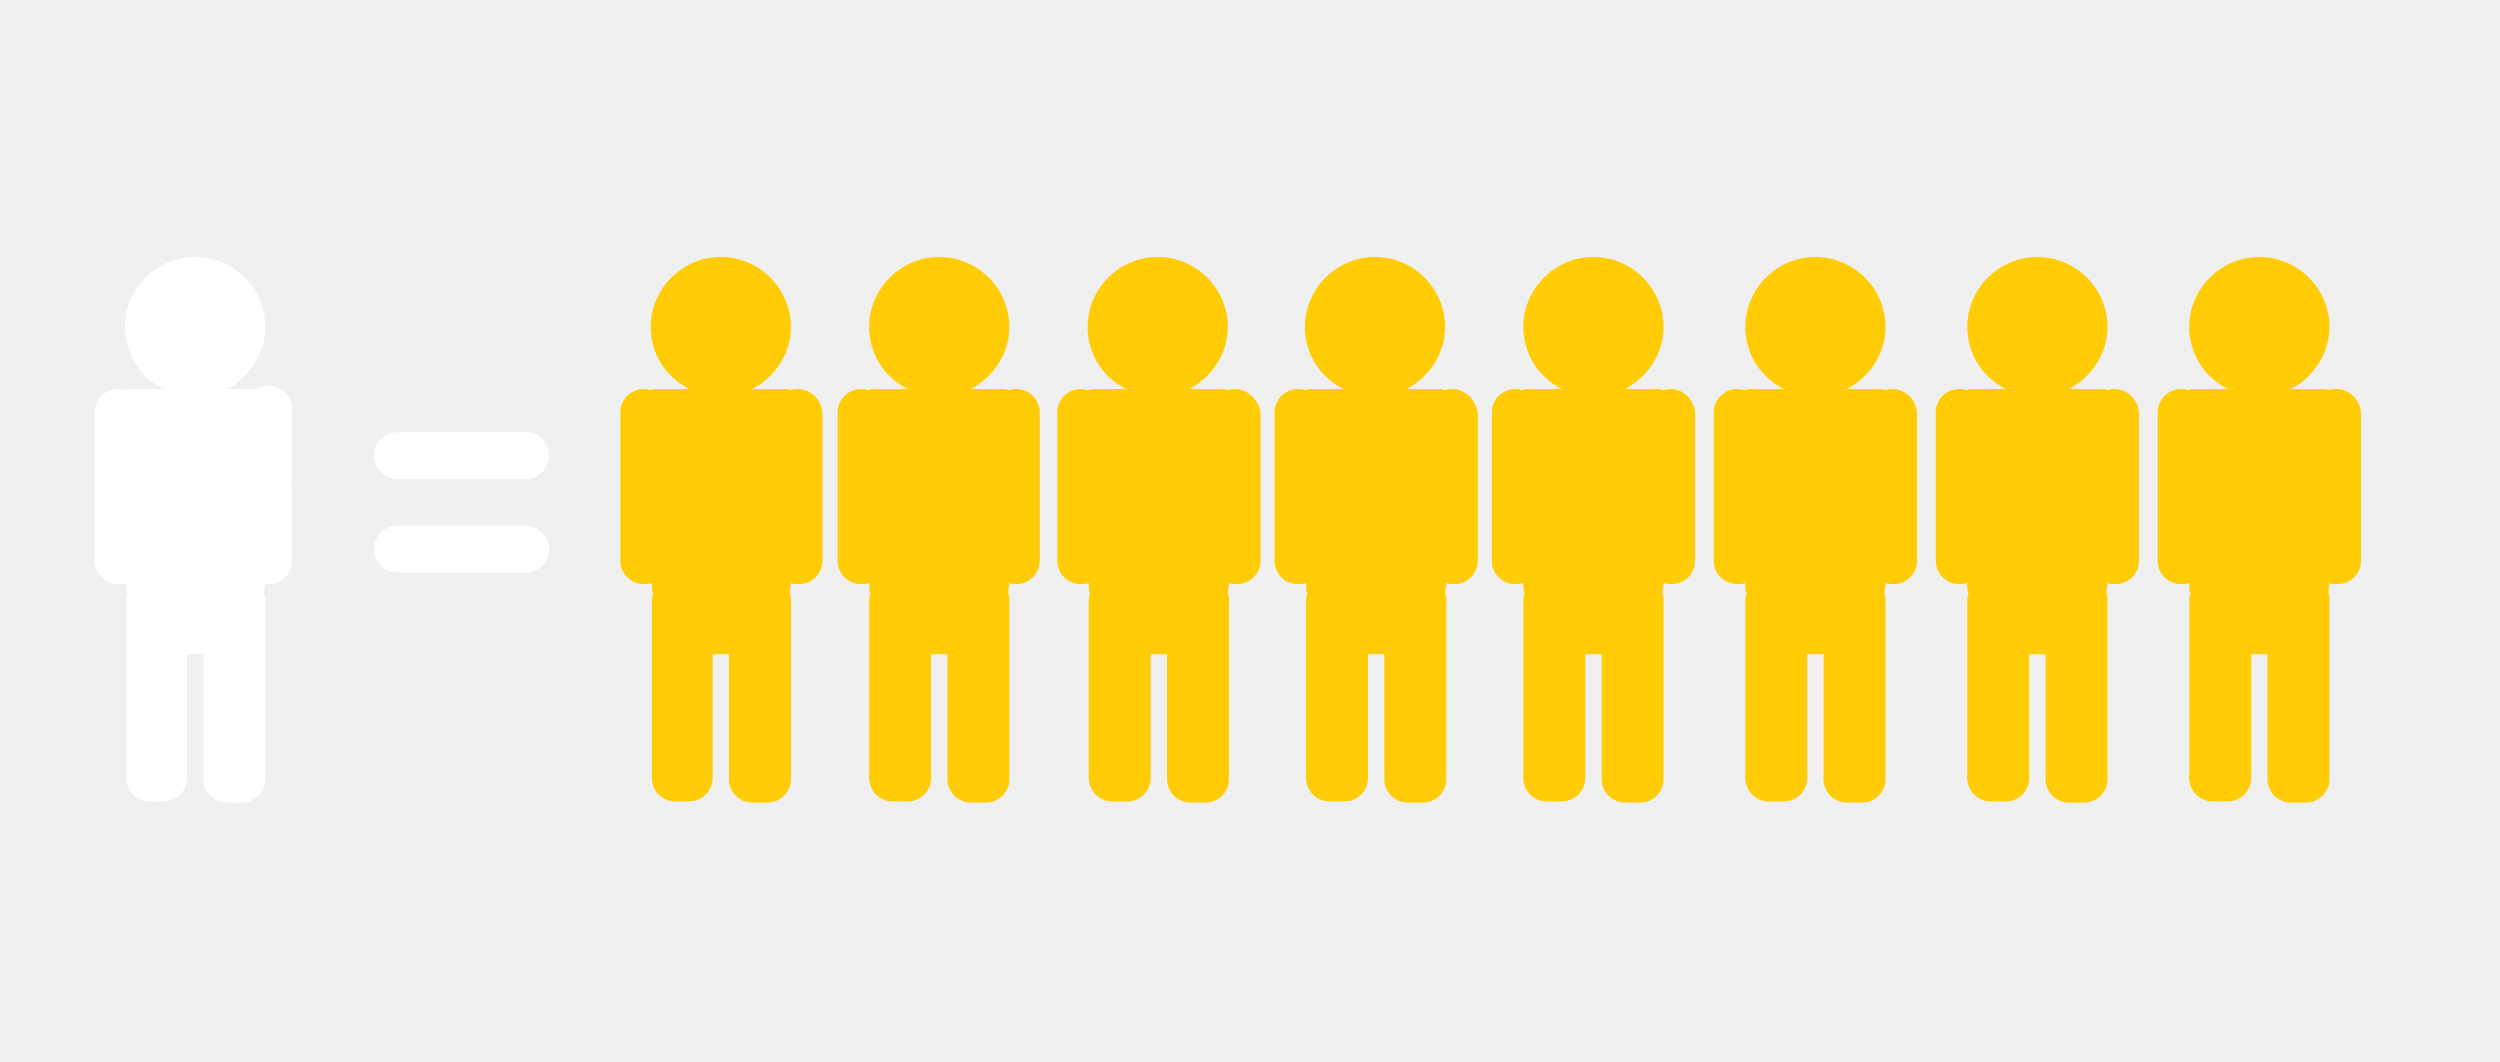
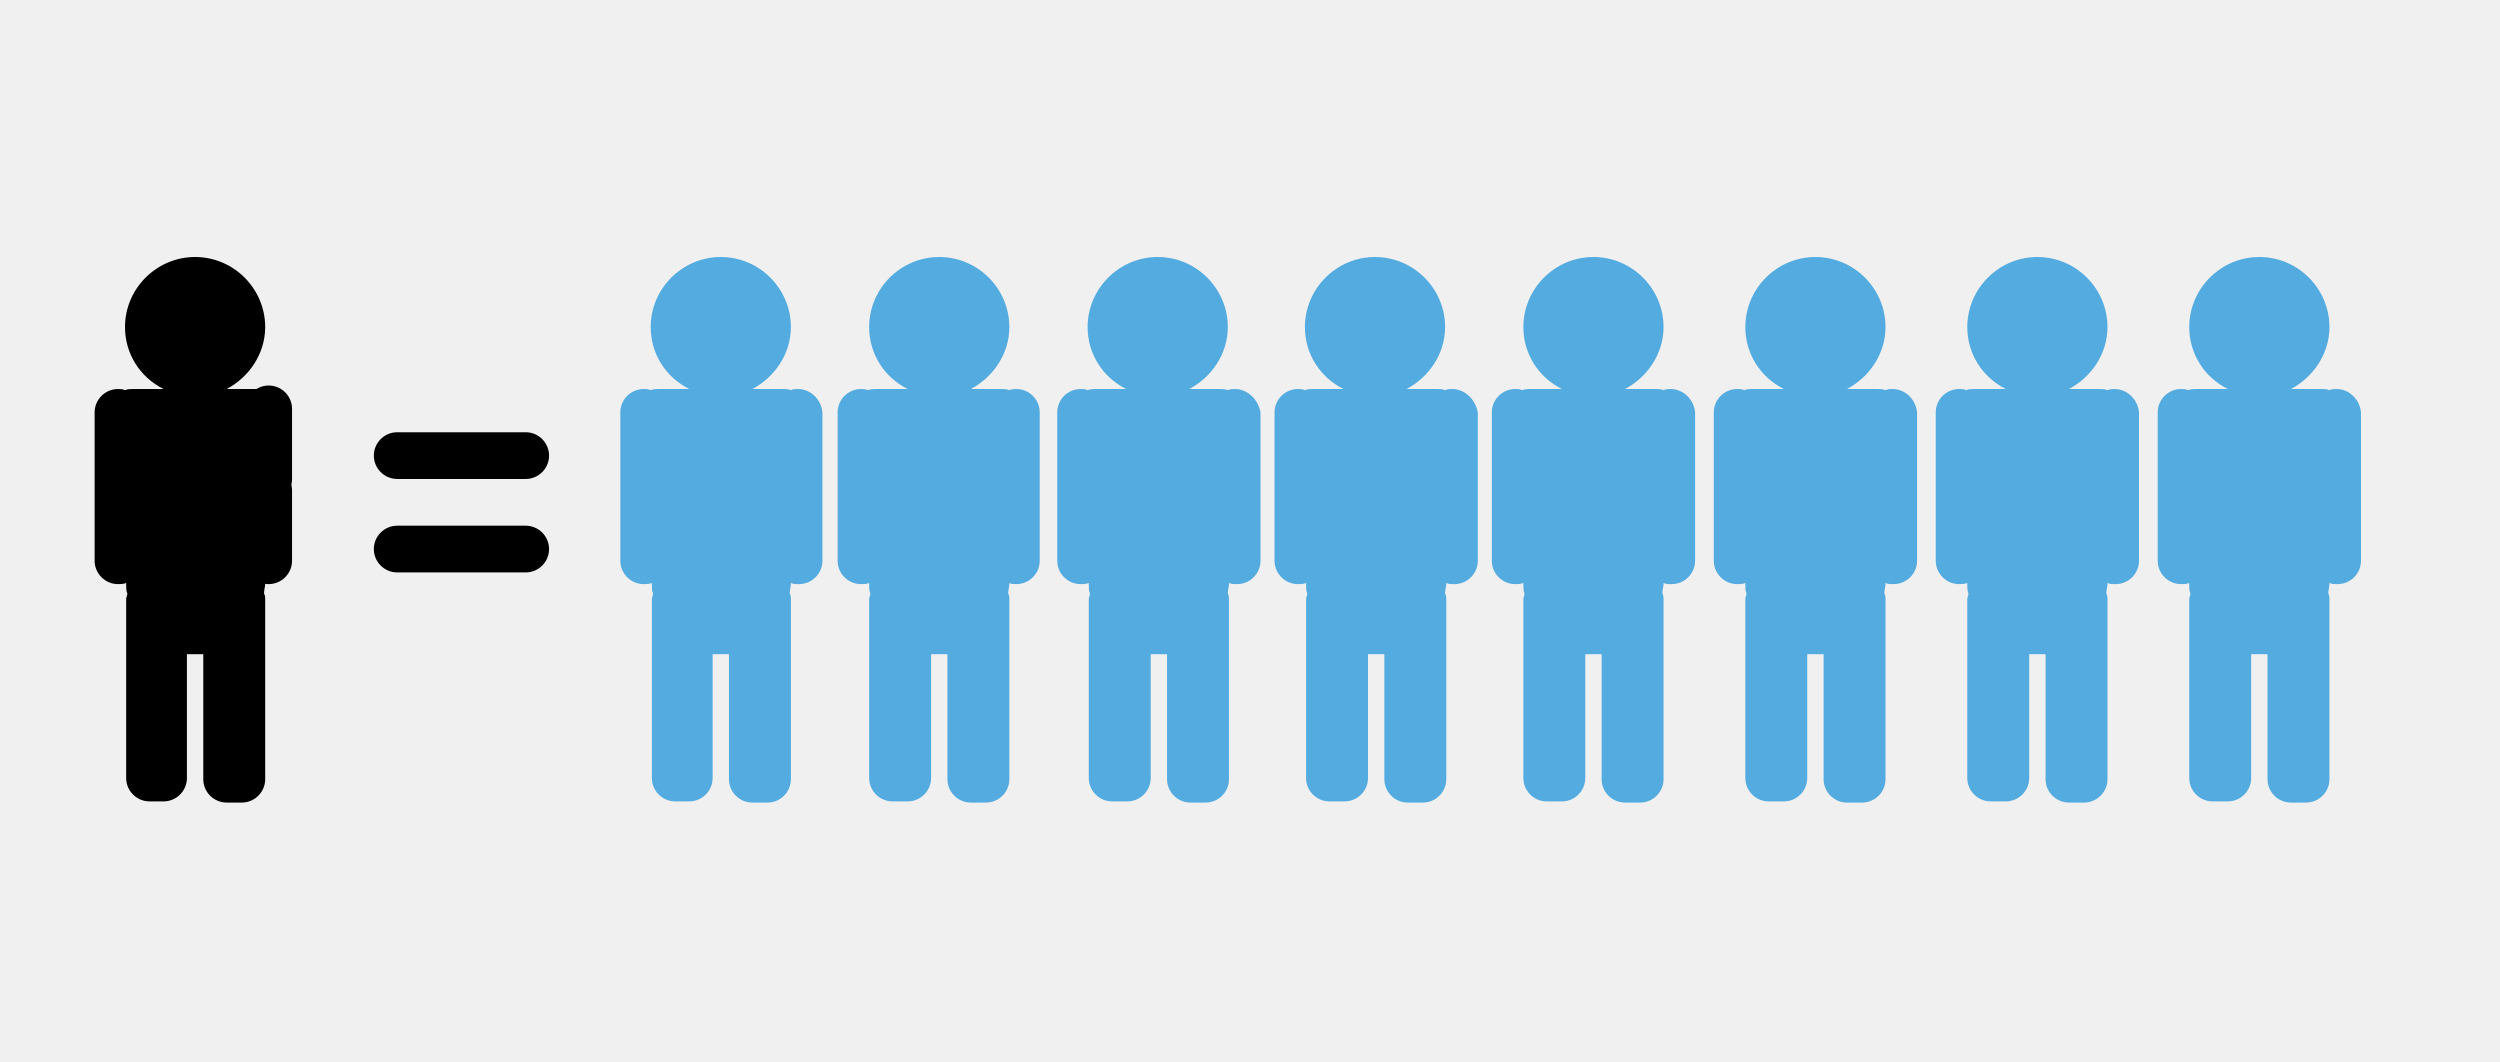
<svg xmlns="http://www.w3.org/2000/svg" version="1.1" id="Layer_2" x="0px" y="0px" viewBox="0 0 214 90.9" style="enable-background:new 0 0 214 90.9;" xml:space="preserve">
  <style type="text/css">
- 	.st0{fill:#FFCC05;}
- 	.st1{fill:#FFFFFF;}
+ 	.st0{fill:#53ABE0;}
</style>
  <path class="st0" d="M68.3,33.3c-0.2,0-0.4,0-0.6,0.1c-0.2-0.1-0.5-0.1-0.7-0.1h-2.6c1.9-1,3.3-3,3.3-5.3c0-3.3-2.7-6-6-6  c-3.3,0-6,2.7-6,6c0,2.3,1.3,4.3,3.3,5.3h-2.6c-0.2,0-0.5,0-0.7,0.1c-0.2-0.1-0.4-0.1-0.6-0.1c-1.1,0-2,0.9-2,2V48c0,1.1,0.9,2,2,2  c0.2,0,0.5,0,0.7-0.1V50c0,0.3,0,0.6,0.1,0.8c0,0.2-0.1,0.3-0.1,0.5v15.3c0,1.1,0.9,2,2,2H59c1.1,0,2-0.9,2-2V56c0.2,0,0.4,0,0.7,0  c0.2,0,0.4,0,0.7,0v10.7c0,1.1,0.9,2,2,2h1.3c1.1,0,2-0.9,2-2V51.3c0-0.2,0-0.3-0.1-0.5c0-0.3,0.1-0.6,0.1-0.8v-0.1  c0.2,0.1,0.4,0.1,0.7,0.1c1.1,0,2-0.9,2-2V35.3C70.3,34.2,69.4,33.3,68.3,33.3z" />
-   <path class="st0" d="M87,33.3c-0.2,0-0.4,0-0.6,0.1c-0.2-0.1-0.5-0.1-0.7-0.1h-2.6c1.9-1,3.3-3,3.3-5.3c0-3.3-2.7-6-6-6  c-3.3,0-6,2.7-6,6c0,2.3,1.3,4.3,3.3,5.3H75c-0.2,0-0.5,0-0.7,0.1c-0.2-0.1-0.4-0.1-0.6-0.1c-1.1,0-2,0.9-2,2V48c0,1.1,0.9,2,2,2  c0.2,0,0.5,0,0.7-0.1V50c0,0.3,0,0.6,0.1,0.8c0,0.2-0.1,0.3-0.1,0.5v15.3c0,1.1,0.9,2,2,2h1.3c1.1,0,2-0.9,2-2V56c0.2,0,0.4,0,0.7,0  c0.2,0,0.4,0,0.7,0v10.7c0,1.1,0.9,2,2,2h1.3c1.1,0,2-0.9,2-2V51.3c0-0.2,0-0.3-0.1-0.5c0-0.3,0.1-0.6,0.1-0.8v-0.1  C86.5,50,86.8,50,87,50c1.1,0,2-0.9,2-2V35.3C89,34.2,88.1,33.3,87,33.3z" />
-   <path class="st0" d="M105.7,33.3c-0.2,0-0.4,0-0.6,0.1c-0.2-0.1-0.5-0.1-0.7-0.1h-2.6c1.9-1,3.3-3,3.3-5.3c0-3.3-2.7-6-6-6  c-3.3,0-6,2.7-6,6c0,2.3,1.3,4.3,3.3,5.3h-2.6c-0.2,0-0.5,0-0.7,0.1c-0.2-0.1-0.4-0.1-0.6-0.1c-1.1,0-2,0.9-2,2V48c0,1.1,0.9,2,2,2  c0.2,0,0.5,0,0.7-0.1V50c0,0.3,0,0.6,0.1,0.8c0,0.2-0.1,0.3-0.1,0.5v15.3c0,1.1,0.9,2,2,2h1.3c1.1,0,2-0.9,2-2V56c0.2,0,0.4,0,0.7,0  s0.4,0,0.7,0v10.7c0,1.1,0.9,2,2,2h1.3c1.1,0,2-0.9,2-2V51.3c0-0.2,0-0.3-0.1-0.5c0-0.3,0.1-0.6,0.1-0.8v-0.1  c0.2,0.1,0.4,0.1,0.7,0.1c1.1,0,2-0.9,2-2V35.3C107.7,34.2,106.8,33.3,105.7,33.3z" />
-   <path class="st0" d="M124.3,33.3c-0.2,0-0.4,0-0.6,0.1c-0.2-0.1-0.5-0.1-0.7-0.1h-2.6c1.9-1,3.3-3,3.3-5.3c0-3.3-2.7-6-6-6  c-3.3,0-6,2.7-6,6c0,2.3,1.3,4.3,3.3,5.3h-2.6c-0.2,0-0.5,0-0.7,0.1c-0.2-0.1-0.4-0.1-0.6-0.1c-1.1,0-2,0.9-2,2V48c0,1.1,0.9,2,2,2  c0.2,0,0.5,0,0.7-0.1V50c0,0.3,0,0.6,0.1,0.8c0,0.2-0.1,0.3-0.1,0.5v15.3c0,1.1,0.9,2,2,2h1.3c1.1,0,2-0.9,2-2V56c0.2,0,0.4,0,0.7,0  c0.2,0,0.4,0,0.7,0v10.7c0,1.1,0.9,2,2,2h1.3c1.1,0,2-0.9,2-2V51.3c0-0.2,0-0.3-0.1-0.5c0-0.3,0.1-0.6,0.1-0.8v-0.1  c0.2,0.1,0.4,0.1,0.7,0.1c1.1,0,2-0.9,2-2V35.3C126.3,34.2,125.4,33.3,124.3,33.3z" />
-   <path class="st0" d="M143,33.3c-0.2,0-0.4,0-0.6,0.1c-0.2-0.1-0.5-0.1-0.7-0.1h-2.6c1.9-1,3.3-3,3.3-5.3c0-3.3-2.7-6-6-6  c-3.3,0-6,2.7-6,6c0,2.3,1.3,4.3,3.3,5.3H131c-0.2,0-0.5,0-0.7,0.1c-0.2-0.1-0.4-0.1-0.6-0.1c-1.1,0-2,0.9-2,2V48c0,1.1,0.9,2,2,2  c0.2,0,0.5,0,0.7-0.1V50c0,0.3,0,0.6,0.1,0.8c0,0.2-0.1,0.3-0.1,0.5v15.3c0,1.1,0.9,2,2,2h1.3c1.1,0,2-0.9,2-2V56c0.2,0,0.4,0,0.7,0  c0.2,0,0.4,0,0.7,0v10.7c0,1.1,0.9,2,2,2h1.3c1.1,0,2-0.9,2-2V51.3c0-0.2,0-0.3-0.1-0.5c0-0.3,0.1-0.6,0.1-0.8v-0.1  c0.2,0.1,0.4,0.1,0.7,0.1c1.1,0,2-0.9,2-2V35.3C145,34.2,144.1,33.3,143,33.3z" />
-   <path class="st0" d="M162,33.3c-0.2,0-0.4,0-0.6,0.1c-0.2-0.1-0.5-0.1-0.7-0.1h-2.6c1.9-1,3.3-3,3.3-5.3c0-3.3-2.7-6-6-6  c-3.3,0-6,2.7-6,6c0,2.3,1.3,4.3,3.3,5.3H150c-0.2,0-0.5,0-0.7,0.1c-0.2-0.1-0.4-0.1-0.6-0.1c-1.1,0-2,0.9-2,2V48c0,1.1,0.9,2,2,2  c0.2,0,0.5,0,0.7-0.1V50c0,0.3,0,0.6,0.1,0.8c0,0.2-0.1,0.3-0.1,0.5v15.3c0,1.1,0.9,2,2,2h1.3c1.1,0,2-0.9,2-2V56c0.2,0,0.4,0,0.7,0  c0.2,0,0.4,0,0.7,0v10.7c0,1.1,0.9,2,2,2h1.3c1.1,0,2-0.9,2-2V51.3c0-0.2,0-0.3-0.1-0.5c0-0.3,0.1-0.6,0.1-0.8v-0.1  c0.2,0.1,0.4,0.1,0.7,0.1c1.1,0,2-0.9,2-2V35.3C164,34.2,163.1,33.3,162,33.3z" />
-   <path class="st0" d="M181,33.3c-0.2,0-0.4,0-0.6,0.1c-0.2-0.1-0.5-0.1-0.7-0.1h-2.6c1.9-1,3.3-3,3.3-5.3c0-3.3-2.7-6-6-6  c-3.3,0-6,2.7-6,6c0,2.3,1.3,4.3,3.3,5.3H169c-0.2,0-0.5,0-0.7,0.1c-0.2-0.1-0.4-0.1-0.6-0.1c-1.1,0-2,0.9-2,2V48c0,1.1,0.9,2,2,2  c0.2,0,0.5,0,0.7-0.1V50c0,0.3,0,0.6,0.1,0.8c0,0.2-0.1,0.3-0.1,0.5v15.3c0,1.1,0.9,2,2,2h1.3c1.1,0,2-0.9,2-2V56c0.2,0,0.4,0,0.7,0  c0.2,0,0.4,0,0.7,0v10.7c0,1.1,0.9,2,2,2h1.3c1.1,0,2-0.9,2-2V51.3c0-0.2,0-0.3-0.1-0.5c0-0.3,0.1-0.6,0.1-0.8v-0.1  c0.2,0.1,0.4,0.1,0.7,0.1c1.1,0,2-0.9,2-2V35.3C183,34.2,182.1,33.3,181,33.3z" />
-   <path class="st0" d="M200,33.3c-0.2,0-0.4,0-0.6,0.1c-0.2-0.1-0.5-0.1-0.7-0.1h-2.6c1.9-1,3.3-3,3.3-5.3c0-3.3-2.7-6-6-6  c-3.3,0-6,2.7-6,6c0,2.3,1.3,4.3,3.3,5.3H188c-0.2,0-0.5,0-0.7,0.1c-0.2-0.1-0.4-0.1-0.6-0.1c-1.1,0-2,0.9-2,2V48c0,1.1,0.9,2,2,2  c0.2,0,0.5,0,0.7-0.1V50c0,0.3,0,0.6,0.1,0.8c0,0.2-0.1,0.3-0.1,0.5v15.3c0,1.1,0.9,2,2,2h1.3c1.1,0,2-0.9,2-2V56c0.2,0,0.4,0,0.7,0  c0.2,0,0.4,0,0.7,0v10.7c0,1.1,0.9,2,2,2h1.3c1.1,0,2-0.9,2-2V51.3c0-0.2,0-0.3-0.1-0.5c0-0.3,0.1-0.6,0.1-0.8v-0.1  c0.2,0.1,0.4,0.1,0.7,0.1c1.1,0,2-0.9,2-2V35.3C202,34.2,201.1,33.3,200,33.3z" />
-   <path class="st1" d="M45,41H34c-1.1,0-2-0.9-2-2v0c0-1.1,0.9-2,2-2h11c1.1,0,2,0.9,2,2v0C47,40.1,46.1,41,45,41z" />
-   <path class="st1" d="M45,49H34c-1.1,0-2-0.9-2-2v0c0-1.1,0.9-2,2-2h11c1.1,0,2,0.9,2,2v0C47,48.1,46.1,49,45,49z" />
-   <path id="armtop" class="st1" d="M23,33L23,33c-1.1,0-2,0.9-2,2v6c0,1.1,0.9,2,2,2h0c1.1,0,2-0.9,2-2v-6C25,33.9,24.1,33,23,33z" />
-   <path id="armbottom" class="st1" d="M23,40L23,40c-1.1,0-2,0.9-2,2v6c0,1.1,0.9,2,2,2h0c1.1,0,2-0.9,2-2v-6C25,40.9,24.1,40,23,40z" />
-   <path class="st1" d="M23,34.5c0-0.4,0.1-0.8,0.3-1.2c-0.2,0-0.4,0-0.6,0.1c-0.2-0.1-0.5-0.1-0.7-0.1h-2.6c1.9-1,3.3-3,3.3-5.3  c0-3.3-2.7-6-6-6c-3.3,0-6,2.7-6,6c0,2.3,1.3,4.3,3.3,5.3h-2.6c-0.2,0-0.5,0-0.7,0.1c-0.2-0.1-0.4-0.1-0.6-0.1c-1.1,0-2,0.9-2,2V48  c0,1.1,0.9,2,2,2c0.2,0,0.5,0,0.7-0.1V50c0,0.3,0,0.6,0.1,0.8c0,0.2-0.1,0.3-0.1,0.5v15.3c0,1.1,0.9,2,2,2H14c1.1,0,2-0.9,2-2V56  c0.2,0,0.4,0,0.7,0s0.4,0,0.7,0v10.7c0,1.1,0.9,2,2,2h1.3c1.1,0,2-0.9,2-2V51.3c0-0.2,0-0.3-0.1-0.5c0-0.3,0.1-0.6,0.1-0.8v-0.1  c0.1,0,0.2,0.1,0.3,0.1V34.5z" />
+   <path class="st0" d="M87,33.3c-0.2,0-0.4,0-0.6,0.1c-0.2-0.1-0.5-0.1-0.7-0.1h-2.6c1.9-1,3.3-3,3.3-5.3c0-3.3-2.7-6-6-6s-6,2.7-6,6  c0,2.3,1.3,4.3,3.3,5.3H75c-0.2,0-0.5,0-0.7,0.1c-0.2-0.1-0.4-0.1-0.6-0.1c-1.1,0-2,0.9-2,2V48c0,1.1,0.9,2,2,2c0.2,0,0.5,0,0.7-0.1  V50c0,0.3,0,0.6,0.1,0.8c0,0.2-0.1,0.3-0.1,0.5v15.3c0,1.1,0.9,2,2,2h1.3c1.1,0,2-0.9,2-2V56c0.2,0,0.4,0,0.7,0c0.2,0,0.4,0,0.7,0  v10.7c0,1.1,0.9,2,2,2h1.3c1.1,0,2-0.9,2-2V51.3c0-0.2,0-0.3-0.1-0.5c0-0.3,0.1-0.6,0.1-0.8v-0.1C86.5,50,86.8,50,87,50  c1.1,0,2-0.9,2-2V35.3C89,34.2,88.1,33.3,87,33.3z" />
+   <path class="st0" d="M105.7,33.3c-0.2,0-0.4,0-0.6,0.1c-0.2-0.1-0.5-0.1-0.7-0.1h-2.6c1.9-1,3.3-3,3.3-5.3c0-3.3-2.7-6-6-6  s-6,2.7-6,6c0,2.3,1.3,4.3,3.3,5.3h-2.6c-0.2,0-0.5,0-0.7,0.1c-0.2-0.1-0.4-0.1-0.6-0.1c-1.1,0-2,0.9-2,2V48c0,1.1,0.9,2,2,2  c0.2,0,0.5,0,0.7-0.1V50c0,0.3,0,0.6,0.1,0.8c0,0.2-0.1,0.3-0.1,0.5v15.3c0,1.1,0.9,2,2,2h1.3c1.1,0,2-0.9,2-2V56c0.2,0,0.4,0,0.7,0  s0.4,0,0.7,0v10.7c0,1.1,0.9,2,2,2h1.3c1.1,0,2-0.9,2-2V51.3c0-0.2,0-0.3-0.1-0.5c0-0.3,0.1-0.6,0.1-0.8v-0.1  c0.2,0.1,0.4,0.1,0.7,0.1c1.1,0,2-0.9,2-2V35.3C107.7,34.2,106.8,33.3,105.7,33.3z" />
+   <path class="st0" d="M124.3,33.3c-0.2,0-0.4,0-0.6,0.1c-0.2-0.1-0.5-0.1-0.7-0.1h-2.6c1.9-1,3.3-3,3.3-5.3c0-3.3-2.7-6-6-6  s-6,2.7-6,6c0,2.3,1.3,4.3,3.3,5.3h-2.6c-0.2,0-0.5,0-0.7,0.1c-0.2-0.1-0.4-0.1-0.6-0.1c-1.1,0-2,0.9-2,2V48c0,1.1,0.9,2,2,2  c0.2,0,0.5,0,0.7-0.1V50c0,0.3,0,0.6,0.1,0.8c0,0.2-0.1,0.3-0.1,0.5v15.3c0,1.1,0.9,2,2,2h1.3c1.1,0,2-0.9,2-2V56c0.2,0,0.4,0,0.7,0  c0.2,0,0.4,0,0.7,0v10.7c0,1.1,0.9,2,2,2h1.3c1.1,0,2-0.9,2-2V51.3c0-0.2,0-0.3-0.1-0.5c0-0.3,0.1-0.6,0.1-0.8v-0.1  c0.2,0.1,0.4,0.1,0.7,0.1c1.1,0,2-0.9,2-2V35.3C126.3,34.2,125.4,33.3,124.3,33.3z" />
+   <path class="st0" d="M143,33.3c-0.2,0-0.4,0-0.6,0.1c-0.2-0.1-0.5-0.1-0.7-0.1h-2.6c1.9-1,3.3-3,3.3-5.3c0-3.3-2.7-6-6-6s-6,2.7-6,6  c0,2.3,1.3,4.3,3.3,5.3H131c-0.2,0-0.5,0-0.7,0.1c-0.2-0.1-0.4-0.1-0.6-0.1c-1.1,0-2,0.9-2,2V48c0,1.1,0.9,2,2,2  c0.2,0,0.5,0,0.7-0.1V50c0,0.3,0,0.6,0.1,0.8c0,0.2-0.1,0.3-0.1,0.5v15.3c0,1.1,0.9,2,2,2h1.3c1.1,0,2-0.9,2-2V56c0.2,0,0.4,0,0.7,0  c0.2,0,0.4,0,0.7,0v10.7c0,1.1,0.9,2,2,2h1.3c1.1,0,2-0.9,2-2V51.3c0-0.2,0-0.3-0.1-0.5c0-0.3,0.1-0.6,0.1-0.8v-0.1  c0.2,0.1,0.4,0.1,0.7,0.1c1.1,0,2-0.9,2-2V35.3C145,34.2,144.1,33.3,143,33.3z" />
+   <path class="st0" d="M162,33.3c-0.2,0-0.4,0-0.6,0.1c-0.2-0.1-0.5-0.1-0.7-0.1h-2.6c1.9-1,3.3-3,3.3-5.3c0-3.3-2.7-6-6-6s-6,2.7-6,6  c0,2.3,1.3,4.3,3.3,5.3H150c-0.2,0-0.5,0-0.7,0.1c-0.2-0.1-0.4-0.1-0.6-0.1c-1.1,0-2,0.9-2,2V48c0,1.1,0.9,2,2,2  c0.2,0,0.5,0,0.7-0.1V50c0,0.3,0,0.6,0.1,0.8c0,0.2-0.1,0.3-0.1,0.5v15.3c0,1.1,0.9,2,2,2h1.3c1.1,0,2-0.9,2-2V56c0.2,0,0.4,0,0.7,0  c0.2,0,0.4,0,0.7,0v10.7c0,1.1,0.9,2,2,2h1.3c1.1,0,2-0.9,2-2V51.3c0-0.2,0-0.3-0.1-0.5c0-0.3,0.1-0.6,0.1-0.8v-0.1  c0.2,0.1,0.4,0.1,0.7,0.1c1.1,0,2-0.9,2-2V35.3C164,34.2,163.1,33.3,162,33.3z" />
+   <path class="st0" d="M181,33.3c-0.2,0-0.4,0-0.6,0.1c-0.2-0.1-0.5-0.1-0.7-0.1h-2.6c1.9-1,3.3-3,3.3-5.3c0-3.3-2.7-6-6-6s-6,2.7-6,6  c0,2.3,1.3,4.3,3.3,5.3H169c-0.2,0-0.5,0-0.7,0.1c-0.2-0.1-0.4-0.1-0.6-0.1c-1.1,0-2,0.9-2,2V48c0,1.1,0.9,2,2,2  c0.2,0,0.5,0,0.7-0.1V50c0,0.3,0,0.6,0.1,0.8c0,0.2-0.1,0.3-0.1,0.5v15.3c0,1.1,0.9,2,2,2h1.3c1.1,0,2-0.9,2-2V56c0.2,0,0.4,0,0.7,0  c0.2,0,0.4,0,0.7,0v10.7c0,1.1,0.9,2,2,2h1.3c1.1,0,2-0.9,2-2V51.3c0-0.2,0-0.3-0.1-0.5c0-0.3,0.1-0.6,0.1-0.8v-0.1  c0.2,0.1,0.4,0.1,0.7,0.1c1.1,0,2-0.9,2-2V35.3C183,34.2,182.1,33.3,181,33.3z" />
+   <path class="st0" d="M200,33.3c-0.2,0-0.4,0-0.6,0.1c-0.2-0.1-0.5-0.1-0.7-0.1h-2.6c1.9-1,3.3-3,3.3-5.3c0-3.3-2.7-6-6-6s-6,2.7-6,6  c0,2.3,1.3,4.3,3.3,5.3H188c-0.2,0-0.5,0-0.7,0.1c-0.2-0.1-0.4-0.1-0.6-0.1c-1.1,0-2,0.9-2,2V48c0,1.1,0.9,2,2,2  c0.2,0,0.5,0,0.7-0.1V50c0,0.3,0,0.6,0.1,0.8c0,0.2-0.1,0.3-0.1,0.5v15.3c0,1.1,0.9,2,2,2h1.3c1.1,0,2-0.9,2-2V56c0.2,0,0.4,0,0.7,0  c0.2,0,0.4,0,0.7,0v10.7c0,1.1,0.9,2,2,2h1.3c1.1,0,2-0.9,2-2V51.3c0-0.2,0-0.3-0.1-0.5c0-0.3,0.1-0.6,0.1-0.8v-0.1  c0.2,0.1,0.4,0.1,0.7,0.1c1.1,0,2-0.9,2-2V35.3C202,34.2,201.1,33.3,200,33.3z" />
+   <path d="M45,41H34c-1.1,0-2-0.9-2-2l0,0c0-1.1,0.9-2,2-2h11c1.1,0,2,0.9,2,2l0,0C47,40.1,46.1,41,45,41z" />
+   <path d="M45,49H34c-1.1,0-2-0.9-2-2l0,0c0-1.1,0.9-2,2-2h11c1.1,0,2,0.9,2,2l0,0C47,48.1,46.1,49,45,49z" />
+   <path id="armtop" d="M23,33L23,33c-1.1,0-2,0.9-2,2v6c0,1.1,0.9,2,2,2l0,0c1.1,0,2-0.9,2-2v-6C25,33.9,24.1,33,23,33z" />
+   <path id="armbottom" d="M23,40L23,40c-1.1,0-2,0.9-2,2v6c0,1.1,0.9,2,2,2l0,0c1.1,0,2-0.9,2-2v-6C25,40.9,24.1,40,23,40z" />
+   <path d="M23,34.5c0-0.4,0.1-0.8,0.3-1.2c-0.2,0-0.4,0-0.6,0.1c-0.2-0.1-0.5-0.1-0.7-0.1h-2.6c1.9-1,3.3-3,3.3-5.3c0-3.3-2.7-6-6-6  s-6,2.7-6,6c0,2.3,1.3,4.3,3.3,5.3h-2.6c-0.2,0-0.5,0-0.7,0.1c-0.2-0.1-0.4-0.1-0.6-0.1c-1.1,0-2,0.9-2,2V48c0,1.1,0.9,2,2,2  c0.2,0,0.5,0,0.7-0.1V50c0,0.3,0,0.6,0.1,0.8c0,0.2-0.1,0.3-0.1,0.5v15.3c0,1.1,0.9,2,2,2H14c1.1,0,2-0.9,2-2V56c0.2,0,0.4,0,0.7,0  s0.4,0,0.7,0v10.7c0,1.1,0.9,2,2,2h1.3c1.1,0,2-0.9,2-2V51.3c0-0.2,0-0.3-0.1-0.5c0-0.3,0.1-0.6,0.1-0.8v-0.1c0.1,0,0.2,0.1,0.3,0.1  V34.5z" />
</svg>
